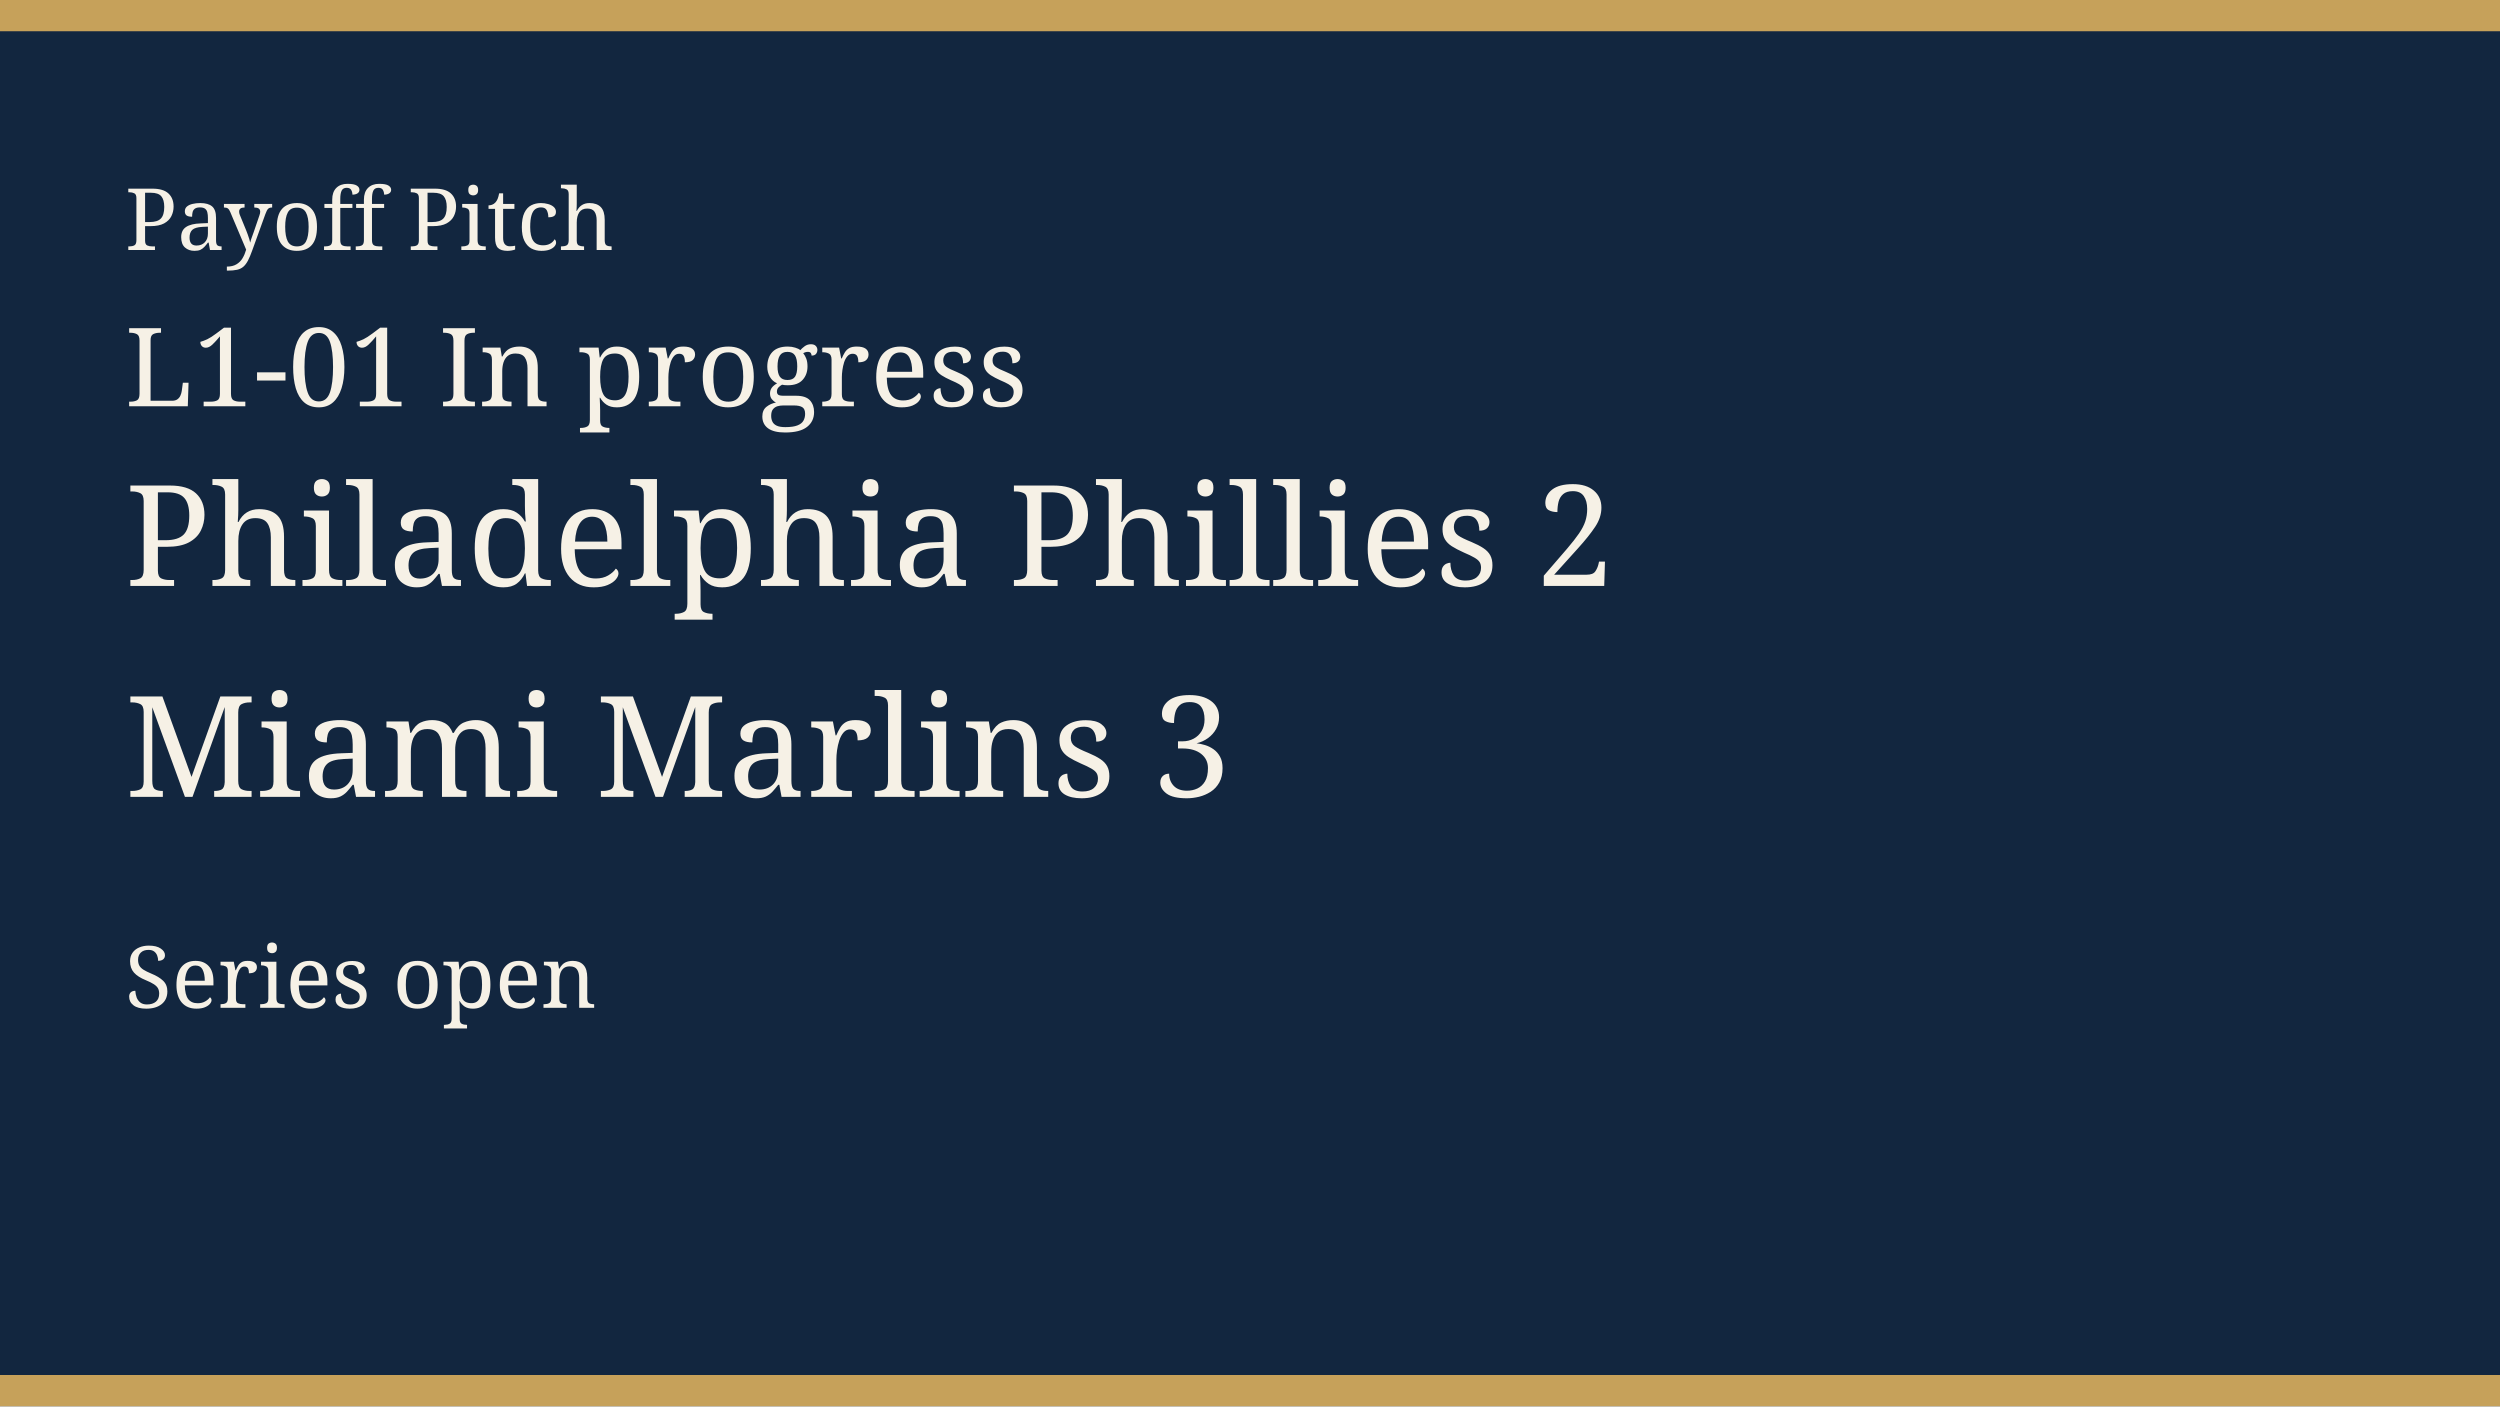
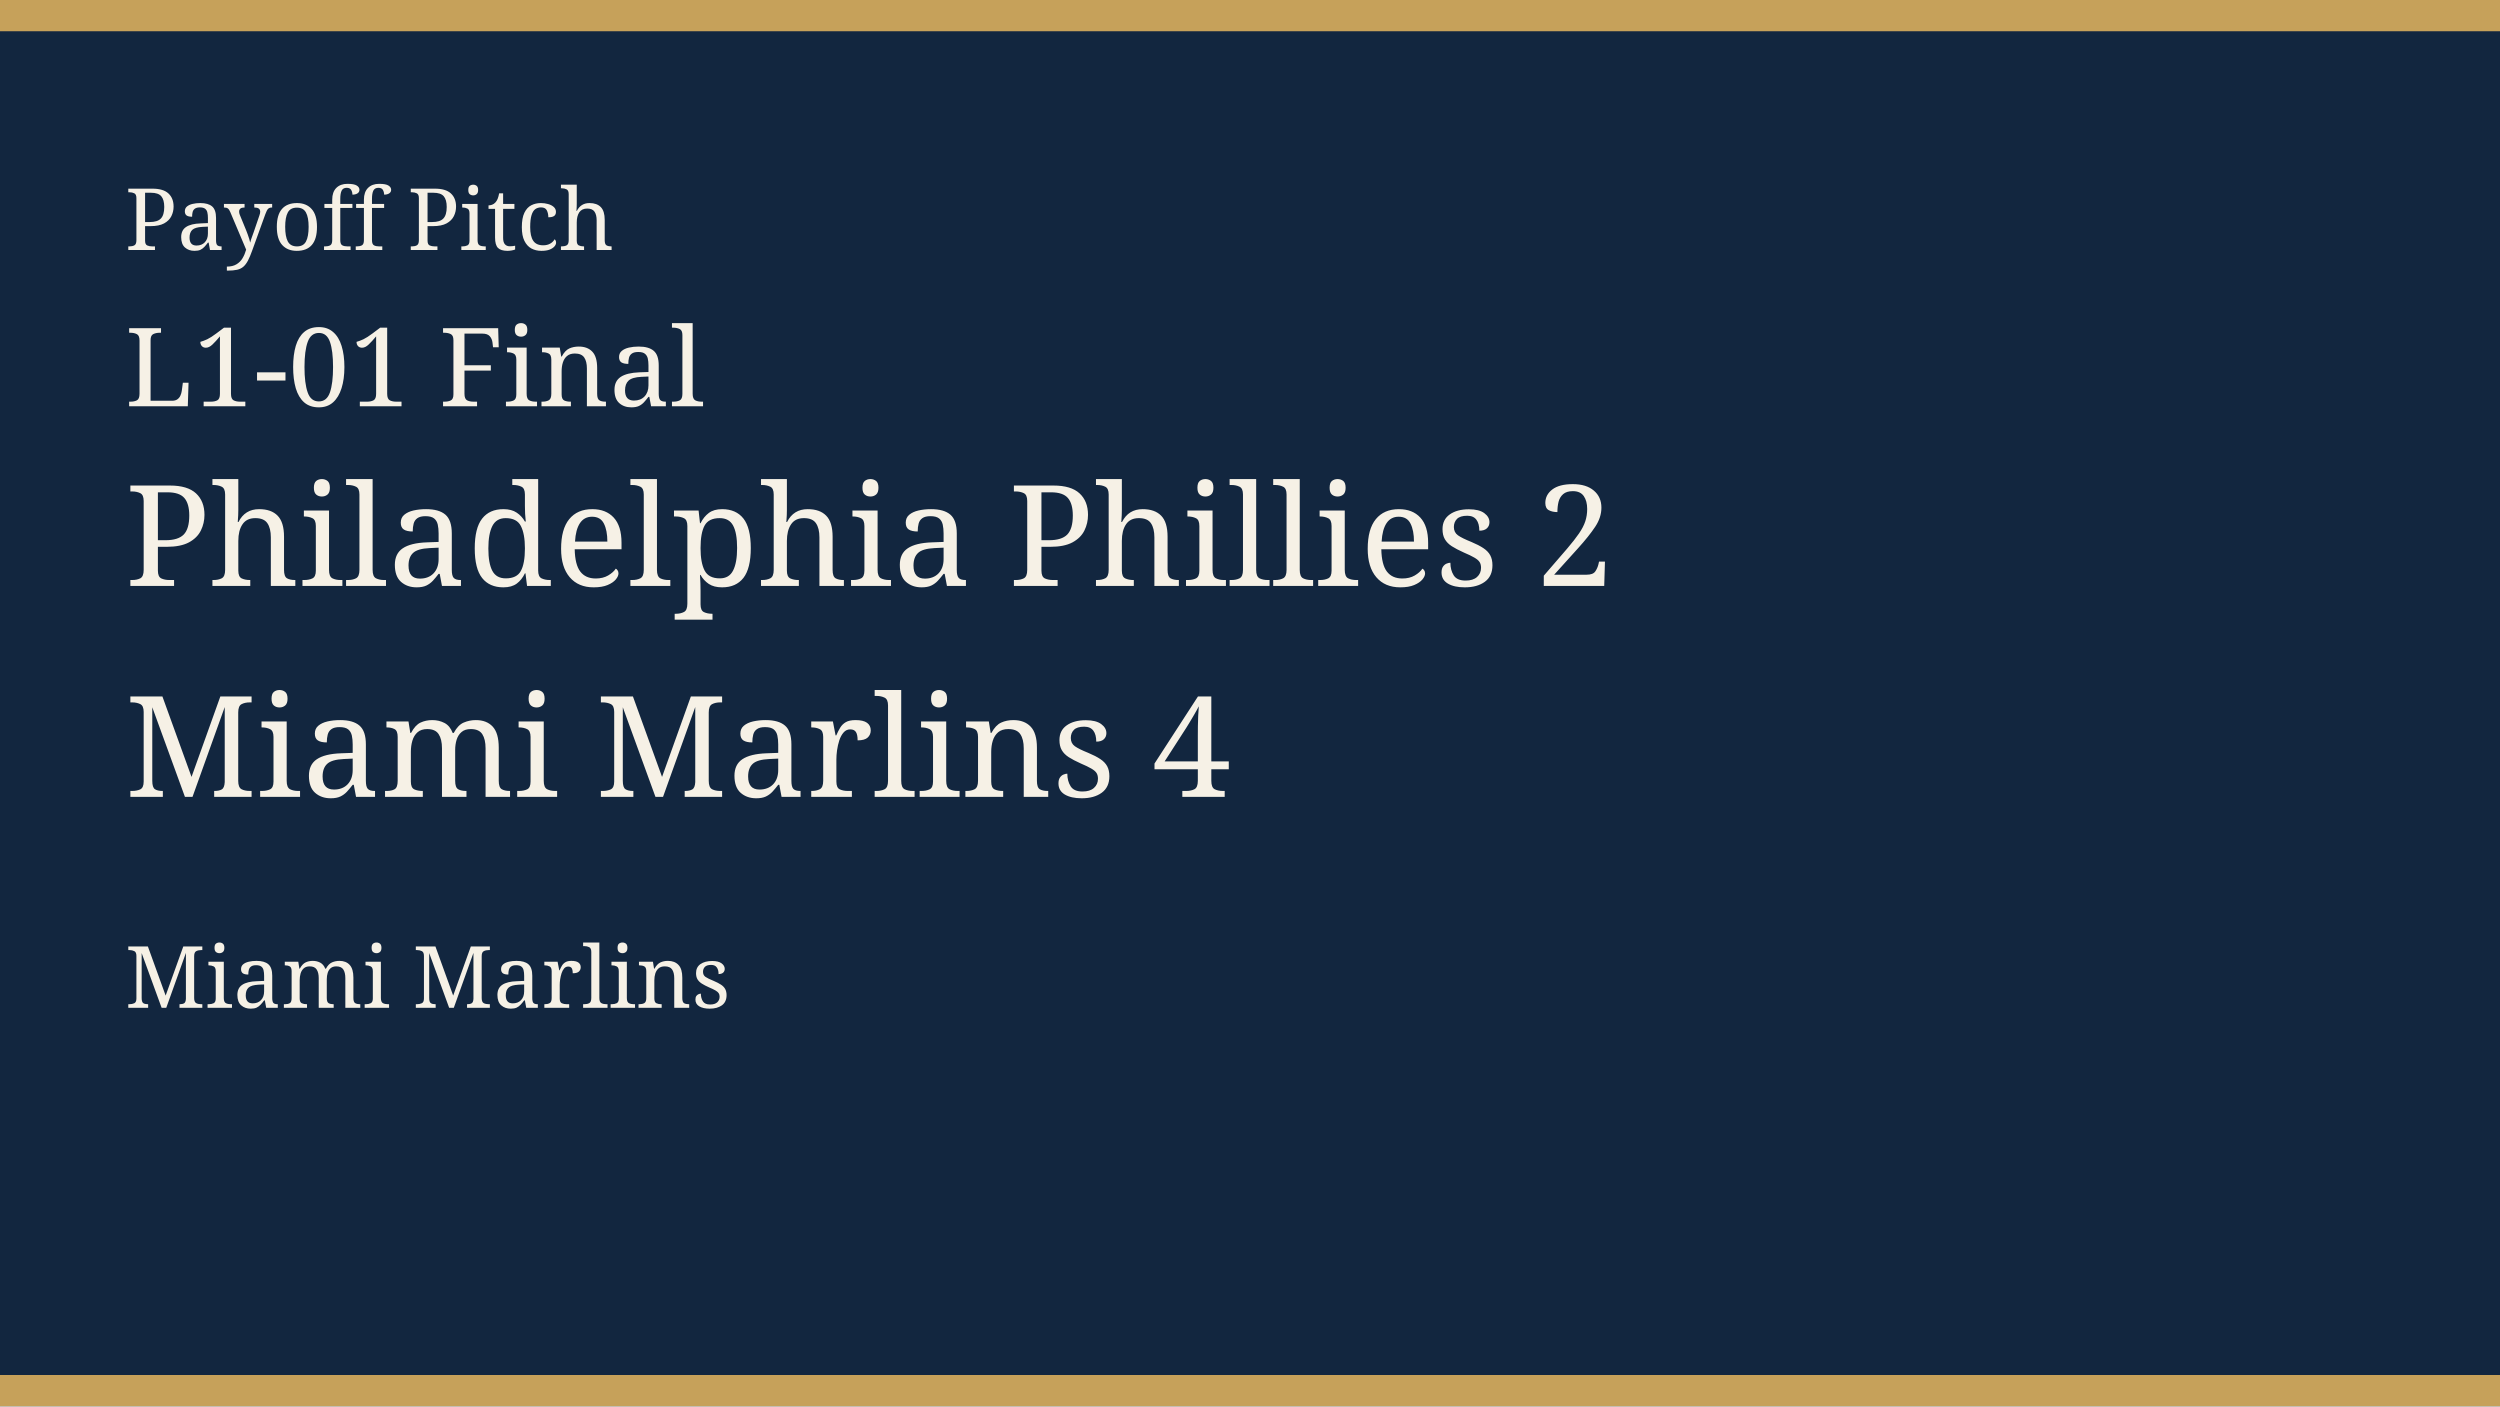
<svg xmlns="http://www.w3.org/2000/svg" width="640" height="360" viewBox="0 0 640 360" role="img">
  <rect width="640" height="360" fill="#12263f" />
  <rect width="640" height="8" fill="#c6a15a" />
  <rect y="352" width="640" height="8" fill="#c6a15a" />
  <text x="32" y="64" fill="#f6f1e6" font-family="Georgia, serif" font-size="22">Payoff Pitch</text>
-   <text x="32" y="104" fill="#f6f1e6" font-family="Georgia, serif" font-size="28">L1-01 In progress</text>
+   <text x="32" y="104" fill="#f6f1e6" font-family="Georgia, serif" font-size="28">L1-01 Final</text>
  <text x="32" y="150" fill="#f6f1e6" font-family="Georgia, serif" font-size="36">Philadelphia Phillies 2</text>
-   <text x="32" y="204" fill="#f6f1e6" font-family="Georgia, serif" font-size="36">Miami Marlins 3</text>
-   <text x="32" y="258" fill="#f6f1e6" font-family="Georgia, serif" font-size="22">Series open</text>
+   <text x="32" y="204" fill="#f6f1e6" font-family="Georgia, serif" font-size="36">Miami Marlins 4</text>
+   <text x="32" y="258" fill="#f6f1e6" font-family="Georgia, serif" font-size="22">Miami Marlins</text>
</svg>
